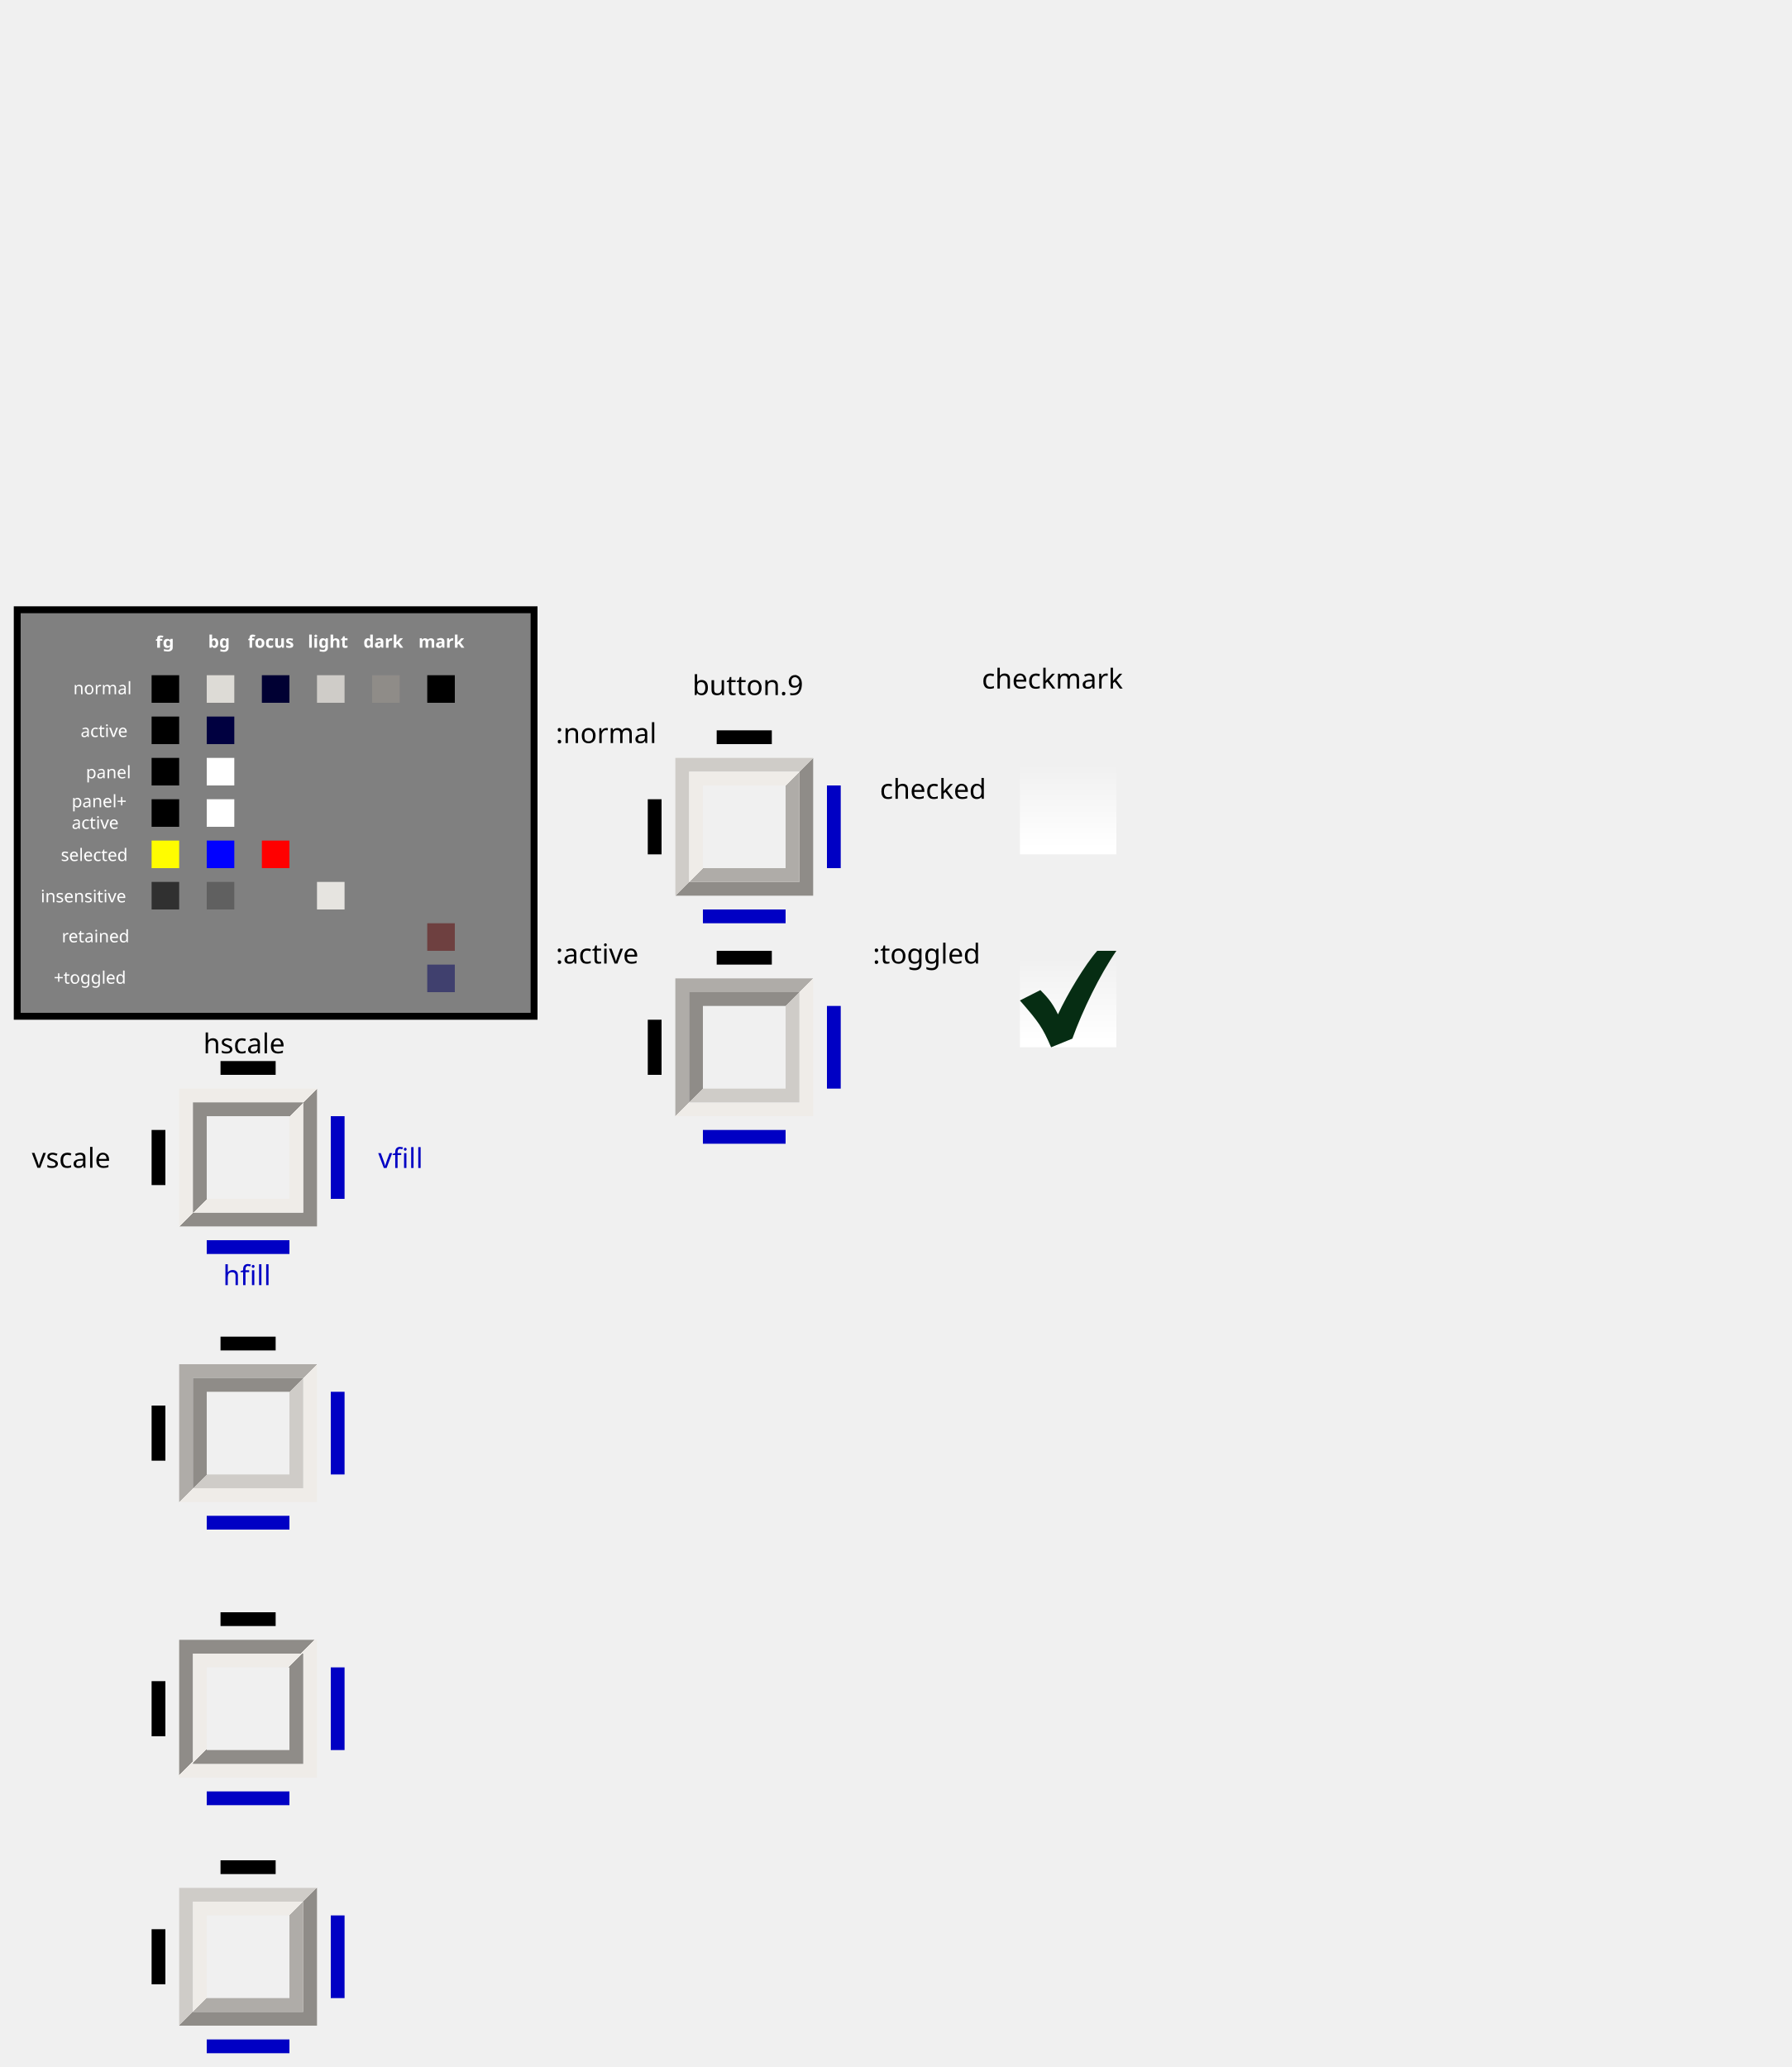
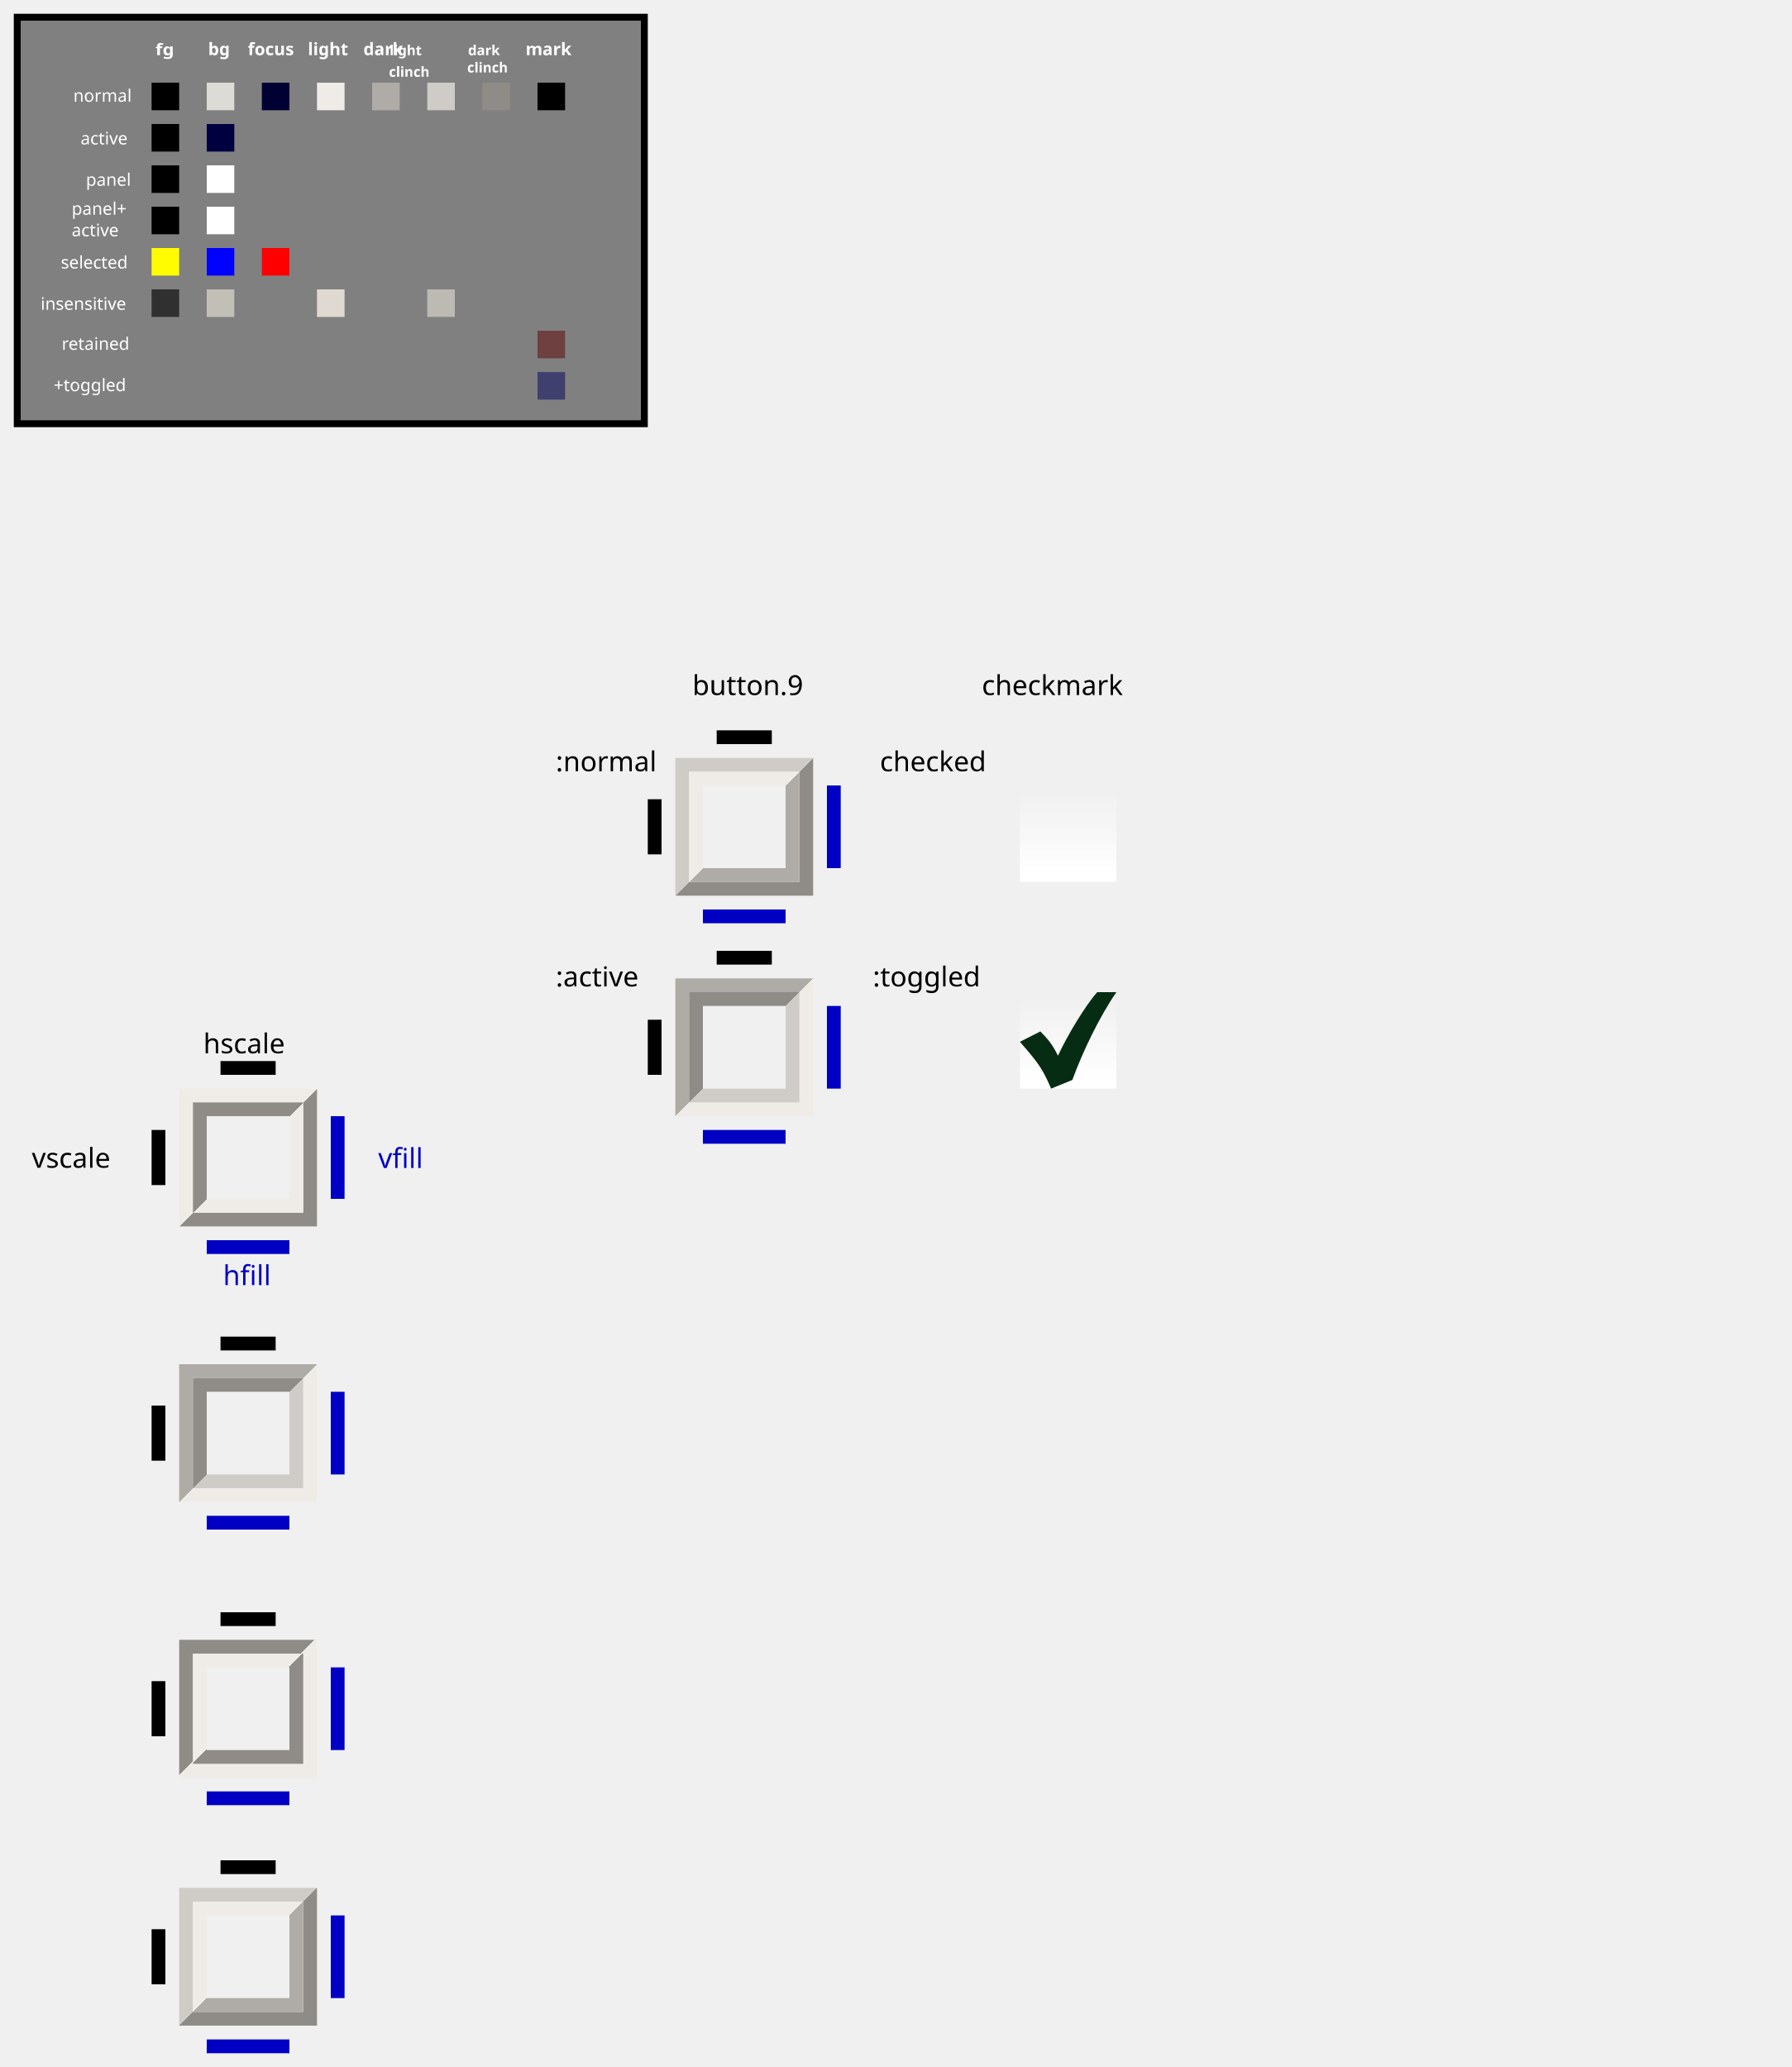
<svg xmlns="http://www.w3.org/2000/svg" xmlns:xlink="http://www.w3.org/1999/xlink" width="130" height="150" id="svg2" version="1.1" viewBox="0 0 100 150">
  <defs id="defs4">
    <linearGradient id="linearGradient4546">
      <stop id="stop4548" offset="0" style="stop-color:#ffffff;stop-opacity:1;" />
      <stop id="stop4550" offset="1" style="stop-color:#f0f0f0;stop-opacity:1;" />
    </linearGradient>
    <linearGradient id="linearGradient4534">
      <stop style="stop-color:#8f8c88;stop-opacity:1;" offset="0" id="stop4536" />
      <stop id="stop4544" offset="0.5" style="stop-color:#8f8c88;stop-opacity:1;" />
      <stop id="stop4542" offset="0.5" style="stop-color:#cfccc8;stop-opacity:1;" />
      <stop style="stop-color:#cfccc8;stop-opacity:1;" offset="1" id="stop4538" />
    </linearGradient>
    <linearGradient id="linearGradient4514">
      <stop style="stop-color:#afaca8;stop-opacity:1;" offset="0" id="stop4516" />
      <stop id="stop4524" offset="0.5" style="stop-color:#afaca8;stop-opacity:1;" />
      <stop id="stop4522" offset="0.5" style="stop-color:#efece8;stop-opacity:1;" />
      <stop style="stop-color:#efece8;stop-opacity:1;" offset="1" id="stop4518" />
    </linearGradient>
    <linearGradient id="linearGradient4195">
      <stop style="stop-color:#efece8;stop-opacity:1;" offset="0" id="stop4197" />
      <stop id="stop4206" offset="0.5" style="stop-color:#efece8;stop-opacity:1;" />
      <stop id="stop4203" offset="0.5" style="stop-color:#afaca8;stop-opacity:1;" />
      <stop style="stop-color:#afaca8;stop-opacity:1;" offset="1" id="stop4199" />
    </linearGradient>
    <linearGradient id="linearGradient4183">
      <stop style="stop-color:#cfccc8;stop-opacity:1;" offset="0" id="stop4185" />
      <stop id="stop4193" offset="0.5" style="stop-color:#cfccc8;stop-opacity:1;" />
      <stop id="stop4191" offset="0.5" style="stop-color:#8f8c88;stop-opacity:1;" />
      <stop style="stop-color:#8f8c88;stop-opacity:1;" offset="1" id="stop4187" />
    </linearGradient>
    <linearGradient xlink:href="#linearGradient4183" id="linearGradient4189" x1="20" y1="1022.362" x2="30" y2="1032.362" gradientUnits="userSpaceOnUse" gradientTransform="translate(2.1025641e-8,-1.2018603e-5)" />
    <linearGradient xlink:href="#linearGradient4195" id="linearGradient4201" x1="21" y1="1023.362" x2="29" y2="1031.362" gradientUnits="userSpaceOnUse" gradientTransform="translate(1.1896104e-7,5.130676e-6)" />
    <linearGradient xlink:href="#linearGradient4514" id="linearGradient4520" x1="30" y1="1037.362" x2="40" y2="1047.362" gradientUnits="userSpaceOnUse" gradientTransform="translate(-8.6102564e-7,1.0737048e-6)" />
    <linearGradient xlink:href="#linearGradient4534" id="linearGradient4540" x1="31" y1="1038.362" x2="39" y2="1046.362" gradientUnits="userSpaceOnUse" gradientTransform="translate(-5.2e-7,-1.2641293e-6)" />
    <linearGradient xlink:href="#linearGradient4514-6" id="linearGradient4520-3" x1="30" y1="1037.362" x2="40" y2="1047.362" gradientUnits="userSpaceOnUse" gradientTransform="translate(-8.6102564e-7,1.0737048e-6)" />
    <linearGradient id="linearGradient4514-6">
      <stop style="stop-color:#efece8;stop-opacity:1;" offset="0" id="stop4516-2" />
      <stop id="stop4524-5" offset="0.5" style="stop-color:#efece8;stop-opacity:1;" />
      <stop id="stop4522-8" offset="0.5" style="stop-color:#8f8c88;stop-opacity:1;" />
      <stop style="stop-color:#8f8c88;stop-opacity:1;" offset="1" id="stop4518-6" />
    </linearGradient>
    <linearGradient id="linearGradient4534-6">
      <stop style="stop-color:#8f8c88;stop-opacity:1;" offset="0" id="stop4536-7" />
      <stop id="stop4544-6" offset="0.5" style="stop-color:#8f8c88;stop-opacity:1;" />
      <stop id="stop4542-4" offset="0.5" style="stop-color:#efece8;stop-opacity:1;" />
      <stop style="stop-color:#efece8;stop-opacity:1;" offset="1" id="stop4538-4" />
    </linearGradient>
    <linearGradient y2="1046.362" x2="39" y1="1038.362" x1="31" gradientTransform="translate(-5.2e-7,-1.2641293e-6)" gradientUnits="userSpaceOnUse" id="linearGradient6476" xlink:href="#linearGradient4534-6" />
    <linearGradient xlink:href="#linearGradient4514-6-4" id="linearGradient4520-3-2" x1="30" y1="1037.362" x2="40" y2="1047.362" gradientUnits="userSpaceOnUse" gradientTransform="translate(-8.6102564e-7,1.0737048e-6)" />
    <linearGradient id="linearGradient4514-6-4">
      <stop style="stop-color:#8f8c88;stop-opacity:1;" offset="0" id="stop4516-2-1" />
      <stop id="stop4524-5-7" offset="0.49" style="stop-color:#8f8c88;stop-opacity:1;" />
      <stop id="stop4522-8-1" offset="0.49" style="stop-color:#efece8;stop-opacity:1;" />
      <stop style="stop-color:#efece8;stop-opacity:1;" offset="1" id="stop4518-6-1" />
    </linearGradient>
    <linearGradient id="linearGradient4534-6-0">
      <stop style="stop-color:#efece8;stop-opacity:1;" offset="0" id="stop4536-7-4" />
      <stop id="stop4544-6-8" offset="0.494" style="stop-color:#efece8;stop-opacity:1;" />
      <stop id="stop4542-4-2" offset="0.494" style="stop-color:#8f8c88;stop-opacity:1;" />
      <stop style="stop-color:#8f8c88;stop-opacity:1;" offset="1" id="stop4538-4-9" />
    </linearGradient>
    <linearGradient y2="1046.362" x2="39" y1="1038.362" x1="31" gradientTransform="translate(-5.2e-7,-1.2641293e-6)" gradientUnits="userSpaceOnUse" id="linearGradient6704" xlink:href="#linearGradient4534-6-0" />
    <linearGradient xlink:href="#linearGradient4514-8" id="linearGradient4520-8" x1="30" y1="1037.362" x2="40" y2="1047.362" gradientUnits="userSpaceOnUse" gradientTransform="translate(-8.6102564e-7,1.0737048e-6)" />
    <linearGradient id="linearGradient4514-8">
      <stop style="stop-color:#afaca8;stop-opacity:1;" offset="0" id="stop4516-8" />
      <stop id="stop4524-2" offset="0.5" style="stop-color:#afaca8;stop-opacity:1;" />
      <stop id="stop4522-5" offset="0.5" style="stop-color:#efece8;stop-opacity:1;" />
      <stop style="stop-color:#efece8;stop-opacity:1;" offset="1" id="stop4518-4" />
    </linearGradient>
    <linearGradient xlink:href="#linearGradient4534-4" id="linearGradient4540-4" x1="31" y1="1038.362" x2="39" y2="1046.362" gradientUnits="userSpaceOnUse" gradientTransform="translate(-5.2e-7,-1.2641293e-6)" />
    <linearGradient id="linearGradient4534-4">
      <stop style="stop-color:#8f8c88;stop-opacity:1;" offset="0" id="stop4536-3" />
      <stop id="stop4544-8" offset="0.5" style="stop-color:#8f8c88;stop-opacity:1;" />
      <stop id="stop4542-5" offset="0.5" style="stop-color:#cfccc8;stop-opacity:1;" />
      <stop style="stop-color:#cfccc8;stop-opacity:1;" offset="1" id="stop4538-2" />
    </linearGradient>
    <linearGradient xlink:href="#linearGradient4183-6" id="linearGradient4189-4" x1="20" y1="1022.362" x2="30" y2="1032.362" gradientUnits="userSpaceOnUse" gradientTransform="translate(2.1025641e-8,-1.2018603e-5)" />
    <linearGradient id="linearGradient4183-6">
      <stop style="stop-color:#cfccc8;stop-opacity:1;" offset="0" id="stop4185-5" />
      <stop id="stop4193-2" offset="0.5" style="stop-color:#cfccc8;stop-opacity:1;" />
      <stop id="stop4191-2" offset="0.5" style="stop-color:#8f8c88;stop-opacity:1;" />
      <stop style="stop-color:#8f8c88;stop-opacity:1;" offset="1" id="stop4187-7" />
    </linearGradient>
    <linearGradient xlink:href="#linearGradient4195-7" id="linearGradient4201-8" x1="21" y1="1023.362" x2="29" y2="1031.362" gradientUnits="userSpaceOnUse" gradientTransform="translate(1.1896104e-7,5.130676e-6)" />
    <linearGradient id="linearGradient4195-7">
      <stop style="stop-color:#efece8;stop-opacity:1;" offset="0" id="stop4197-4" />
      <stop id="stop4206-2" offset="0.5" style="stop-color:#efece8;stop-opacity:1;" />
      <stop id="stop4203-1" offset="0.5" style="stop-color:#afaca8;stop-opacity:1;" />
      <stop style="stop-color:#afaca8;stop-opacity:1;" offset="1" id="stop4199-5" />
    </linearGradient>
-     <linearGradient xlink:href="#linearGradient4546" id="linearGradient5335" gradientUnits="userSpaceOnUse" gradientTransform="translate(-2.500024,-70.49997)" x1="32" y1="1045.362" x2="32" y2="1039.362" />
+     <linearGradient xlink:href="#linearGradient4546" id="linearGradient5335" gradientUnits="userSpaceOnUse" gradientTransform="translate(-2.500024,-68.49995)" x1="32" y1="1045.362" x2="32" y2="1039.362" />
    <linearGradient xlink:href="#linearGradient4546" id="linearGradient5436" gradientUnits="userSpaceOnUse" gradientTransform="translate(-5.2e-7,-1.2641293e-6)" x1="32" y1="1045.362" x2="32" y2="1039.362" />
  </defs>
  <g id="layer2" transform="translate(30.00002,-913.3622)">
-     <rect style="fill:#808080;fill-opacity:1;stroke:#000000;stroke-width:0.5;stroke-miterlimit:4;stroke-dasharray:none;stroke-opacity:1" id="rect5558" width="37.5" height="29.5" x="-43.75" y="957.612" rx="0" ry="0" />
-     <rect style="fill:#00005c;fill-opacity:0.502;stroke:none" id="mark:retained:toggled" width="2" height="2" x="-14" y="983.362" rx="0" ry="0" />
-     <text xml:space="preserve" style="font-style:normal;font-weight:normal;font-size:1.25px;line-height:125%;font-family:Sans;letter-spacing:0px;word-spacing:0px;fill:#ffffff;fill-opacity:1;stroke:none" x="-41.103" y="984.745" id="text4423-9-6-8-4-9-4-8-4">
-       <tspan id="tspan4425-5-3-3-5-5-2-1-5" x="-41.103" y="984.745" style="font-size:1.25px;fill:#ffffff;fill-opacity:1">+toggled</tspan>
+     <rect style="fill:#808080;fill-opacity:1;stroke:#000000;stroke-width:0.5;stroke-miterlimit:4;stroke-dasharray:none;stroke-opacity:1" id="rect5558" width="45.5" height="29.5" x="-43.75" y="914.612" rx="0" ry="0" />
+     <rect style="fill:#00005c;fill-opacity:0.502;stroke:none" id="mark:retained:toggled" width="2" height="2" x="-6" y="940.362" rx="0" ry="0" />
+     <text xml:space="preserve" style="font-style:normal;font-weight:normal;font-size:1.25px;line-height:125%;font-family:Sans;letter-spacing:0px;word-spacing:0px;fill:#ffffff;fill-opacity:1;stroke:none" x="-41.103" y="941.745" id="text4423-9-6-8-4-9-4-8-4">
+       <tspan id="tspan4425-5-3-3-5-5-2-1-5" x="-41.103" y="941.745" style="font-size:1.25px;fill:#ffffff;fill-opacity:1">+toggled</tspan>
    </text>
  </g>
  <g id="layer1" transform="translate(30.00002,-913.3622)">
    <rect style="fill:#0000c4;fill-opacity:1;stroke:none" id="button.9.vfill" width="1" height="6" x="15" y="970.362" />
    <rect style="fill:#000000;fill-opacity:1;stroke:none" id="button.9.vscale" width="1" height="4" x="2" y="971.362" />
    <rect style="fill:#000000;fill-opacity:1;stroke:none" id="button.9.hscale" width="4" height="1" x="7" y="966.362" />
    <rect style="fill:#0000c4;fill-opacity:1;stroke:none" id="button.9.hfill" width="6" height="1" x="6" y="979.362" />
    <text xml:space="preserve" style="font-style:normal;font-weight:normal;font-size:2.665px;line-height:125%;font-family:Sans;letter-spacing:0px;word-spacing:0px;fill:#000000;fill-opacity:1;stroke:none" x="5.238" y="963.8" id="text4419">
      <tspan id="tspan4421" x="5.238" y="963.8" style="font-size:2px">button.9</tspan>
    </text>
    <text xml:space="preserve" style="font-style:normal;font-weight:normal;font-size:1.999px;line-height:125%;font-family:Sans;letter-spacing:0px;word-spacing:0px;fill:#000000;fill-opacity:1;stroke:none" x="-30.25" y="989.8" id="text4423">
      <tspan id="tspan4425" x="-30.25" y="989.8" style="font-size:2px">hscale</tspan>
    </text>
    <text xml:space="preserve" style="font-style:normal;font-weight:normal;font-size:1.999px;line-height:125%;font-family:Sans;letter-spacing:0px;word-spacing:0px;fill:#0000c4;fill-opacity:1;stroke:none" x="-28.818" y="1006.624" id="text4423-0">
      <tspan id="tspan4425-0" x="-28.818" y="1006.624" style="font-size:2px;fill:#0000c4;fill-opacity:1">hfill</tspan>
    </text>
    <text xml:space="preserve" style="font-style:normal;font-weight:normal;font-size:0.518px;line-height:125%;font-family:Sans;letter-spacing:0px;word-spacing:0px;fill:#000000;fill-opacity:1;stroke:none" x="-42.686" y="998.146" id="text4423-9" transform="scale(1.000039,0.9999611)">
      <tspan id="tspan4425-5" x="-42.686" y="998.146" style="font-size:2px">vscale</tspan>
    </text>
    <text xml:space="preserve" style="font-style:normal;font-weight:normal;font-size:1.999px;line-height:125%;font-family:Sans;letter-spacing:0px;word-spacing:0px;fill:#0000c4;fill-opacity:1;stroke:none" x="-17.56" y="998.122" id="text4423-9-1">
      <tspan id="tspan4425-5-2" x="-17.56" y="998.122" style="font-size:2px;fill:#0000c4;fill-opacity:1">vfill</tspan>
    </text>
    <rect style="fill:#0000c4;fill-opacity:1;stroke:none" id="button.9.vfill:active" width="1" height="6" x="15" y="986.362" />
    <rect style="fill:#000000;fill-opacity:1;stroke:none" id="button.9.vscale:active" width="1" height="4" x="2" y="987.362" />
    <rect style="fill:#000000;fill-opacity:1;stroke:none" id="button.9.hscale:active" width="4" height="1" x="7" y="982.362" />
    <rect style="fill:#0000c4;fill-opacity:1;stroke:none" id="button.9.hfill:active" width="6" height="1" x="6" y="995.362" />
-     <text xml:space="preserve" style="font-style:normal;font-weight:normal;font-size:1.769px;line-height:125%;font-family:Sans;letter-spacing:0px;word-spacing:0px;fill:#000000;fill-opacity:1;stroke:none" x="-4.672" y="983.285" id="text4419-7">
-       <tspan id="tspan4421-6" x="-4.672" y="983.285" style="font-size:2px">:active</tspan>
+     <text xml:space="preserve" style="font-style:normal;font-weight:normal;font-size:1.769px;line-height:125%;font-family:Sans;letter-spacing:0px;word-spacing:0px;fill:#000000;fill-opacity:1;stroke:none" x="-4.672" y="984.946" id="text4419-7">
+       <tspan id="tspan4421-6" x="-4.672" y="984.946" style="font-size:2px">:active</tspan>
    </text>
    <flowRoot xml:space="preserve" id="flowRoot4641" style="font-style:normal;font-weight:normal;font-size:12px;line-height:125%;font-family:Sans;letter-spacing:0px;word-spacing:0px;fill:#000000;fill-opacity:1;stroke:none" transform="translate(0,-50.99998)">
      <flowRegion id="flowRegion4643">
        <rect id="rect4645" width="74.6" height="101.47" x="90.863" y="0.935" />
      </flowRegion>
      <flowPara id="flowPara4647" />
    </flowRoot>
    <g id="button.9" transform="translate(-16,-54.00007)">
      <rect rx="0" y="1022.862" x="20.5" height="9" width="9" id="rect4146" style="fill:none;stroke:url(#linearGradient4189);stroke-width:1;stroke-miterlimit:4;stroke-dasharray:none;stroke-opacity:1" />
      <rect rx="0" y="1023.862" x="21.5" height="7" width="7" id="rect4111" style="fill:none;fill-opacity:1;stroke:url(#linearGradient4201);stroke-width:1;stroke-miterlimit:4;stroke-dasharray:none;stroke-opacity:1" />
    </g>
    <g id="button.9:active" transform="translate(-26,-52.99998)">
      <rect rx="0" y="1037.862" x="30.5" height="9" width="9" id="rect4496" style="fill:none;stroke:url(#linearGradient4520);stroke-width:1;stroke-miterlimit:4;stroke-dasharray:none;stroke-opacity:1" />
      <rect rx="0" y="1038.862" x="31.5" height="7" width="7" id="rect4490" style="fill:none;fill-opacity:1;stroke:url(#linearGradient4540);stroke-width:1;stroke-miterlimit:4;stroke-dasharray:none;stroke-opacity:1" />
    </g>
    <g transform="translate(-62,-44.99997)" id="etched-out.9">
      <rect rx="0" y="1037.862" x="30.5" height="9" width="9" id="rect4496-9" style="fill:none;stroke:url(#linearGradient4520-3);stroke-width:1;stroke-miterlimit:4;stroke-dasharray:none;stroke-opacity:1" />
      <rect rx="0" y="1038.862" x="31.5" height="7" width="7" id="rect4490-7" style="fill:none;stroke:url(#linearGradient6476);stroke-width:1;stroke-miterlimit:4;stroke-dasharray:none;stroke-opacity:1" />
    </g>
    <rect style="fill:#0000c4;fill-opacity:1;stroke:none" id="etched-out.9.vfill" width="1" height="6" x="-21" y="994.362" />
    <rect style="fill:#000000;fill-opacity:1;stroke:none" id="etched-out.9.vscale" width="1" height="4" x="-34" y="995.362" />
    <rect style="fill:#000000;fill-opacity:1;stroke:none" id="etched-out.9.hscale" width="4" height="1" x="-29" y="990.362" />
    <rect style="fill:#0000c4;fill-opacity:1;stroke:none" id="etched-out.9.hfill" width="6" height="1" x="-30" y="1003.362" />
    <g transform="translate(-62,-4.999983)" id="etched-in.9">
      <rect rx="0" y="1037.862" x="30.5" height="9" width="9" id="rect4496-9-9" style="fill:none;stroke:url(#linearGradient4520-3-2);stroke-width:1;stroke-miterlimit:4;stroke-dasharray:none;stroke-opacity:1" />
      <rect rx="0" y="1038.862" x="31.5" height="7" width="7" id="rect4490-7-6" style="fill:none;stroke:url(#linearGradient6704);stroke-width:1;stroke-miterlimit:4;stroke-dasharray:none;stroke-opacity:1" />
    </g>
    <rect style="fill:#0000c4;fill-opacity:1;stroke:none" id="etched-in.9.vfill" width="1" height="6" x="-21" y="1034.362" />
    <rect style="fill:#000000;fill-opacity:1;stroke:none" id="etched-in.9.vscale" width="1" height="4" x="-34" y="1035.362" />
    <rect style="fill:#000000;fill-opacity:1;stroke:none" id="etched-in.9.hscale" width="4" height="1" x="-29" y="1030.362" />
    <rect style="fill:#0000c4;fill-opacity:1;stroke:none" id="etched-in.9.hfill" width="6" height="1" x="-30" y="1043.362" />
    <rect style="fill:#0000c4;fill-opacity:1;stroke:none" id="shadow-in.9.vfill" width="1" height="6" x="-21" y="1014.362" />
    <rect style="fill:#000000;fill-opacity:1;stroke:none" id="shadow-in.9.vscale" width="1" height="4" x="-34" y="1015.362" />
    <rect style="fill:#000000;fill-opacity:1;stroke:none" id="shadow-in.9.hscale" width="4" height="1" x="-29" y="1010.362" />
    <rect style="fill:#0000c4;fill-opacity:1;stroke:none" id="shadow-in.9.hfill" width="6" height="1" x="-30" y="1023.362" />
    <g transform="translate(-62,-24.99998)" id="shadow-in.9">
      <rect rx="0" y="1037.862" x="30.5" height="9" width="9" id="rect4496-0" style="fill:none;stroke:url(#linearGradient4520-8);stroke-width:1;stroke-miterlimit:4;stroke-dasharray:none;stroke-opacity:1" />
      <rect rx="0" y="1038.862" x="31.5" height="7" width="7" id="rect4490-4" style="fill:none;stroke:url(#linearGradient4540-4);stroke-width:1;stroke-miterlimit:4;stroke-dasharray:none;stroke-opacity:1" />
    </g>
    <rect style="fill:#0000c4;fill-opacity:1;stroke:none" id="shadow-out.9.vfill" width="1" height="6" x="-21" y="1052.362" />
    <rect style="fill:#000000;fill-opacity:1;stroke:none" id="shadow-out.9.vscale" width="1" height="4" x="-34" y="1053.362" />
    <rect style="fill:#000000;fill-opacity:1;stroke:none" id="shadow-out.9.hscale" width="4" height="1" x="-29" y="1048.362" />
    <rect style="fill:#0000c4;fill-opacity:1;stroke:none" id="shadow-out.9.hfill" width="6" height="1" x="-30" y="1061.362" />
    <g id="shadow-out.9" transform="translate(-52,27.99992)">
      <rect rx="0" y="1022.862" x="20.5" height="9" width="9" id="rect4146-6" style="fill:none;stroke:url(#linearGradient4189-4);stroke-width:1;stroke-miterlimit:4;stroke-dasharray:none;stroke-opacity:1" />
      <rect rx="0" y="1023.862" x="21.5" height="7" width="7" id="rect4111-9" style="fill:none;fill-opacity:1;stroke:url(#linearGradient4201-8);stroke-width:1;stroke-miterlimit:4;stroke-dasharray:none;stroke-opacity:1" />
    </g>
-     <path style="fill:#000000;fill-opacity:1;stroke:none" d="m -34,962.362 2,0 0,2 -2,0 z" id="fg:normal" />
-     <text xml:space="preserve" style="font-style:normal;font-variant:normal;font-weight:bold;font-stretch:normal;font-size:1.25px;line-height:125%;font-family:Sans;-inkscape-font-specification:'Sans Bold';letter-spacing:0px;word-spacing:0px;fill:#ffffff;fill-opacity:1;stroke:none" x="-31.365" y="1032.802" id="text4423-9-6" transform="scale(1.075425,0.9298647)">
-       <tspan id="tspan4425-5-3" x="-31.365" y="1032.802" style="font-style:normal;font-variant:normal;font-weight:bold;font-stretch:normal;font-size:1.25px;font-family:Sans;-inkscape-font-specification:'Sans Bold';fill:#ffffff;fill-opacity:1">fg</tspan>
-     </text>
-     <text xml:space="preserve" style="font-style:normal;font-variant:normal;font-weight:bold;font-stretch:normal;font-size:1.25px;line-height:125%;font-family:Sans;-inkscape-font-specification:'Sans Bold';letter-spacing:0px;word-spacing:0px;fill:#ffffff;fill-opacity:1;stroke:none" x="-29.894" y="960.413" id="text4423-9-6-0" transform="scale(1.000049,0.999951)">
-       <tspan id="tspan4425-5-3-7" x="-29.894" y="960.413" style="font-style:normal;font-variant:normal;font-weight:bold;font-stretch:normal;font-size:1.25px;font-family:Sans;-inkscape-font-specification:'Sans Bold';fill:#ffffff;fill-opacity:1">bg</tspan>
-     </text>
-     <text xml:space="preserve" style="font-style:normal;font-weight:normal;font-size:1.25px;line-height:125%;font-family:Sans;letter-spacing:0px;word-spacing:0px;fill:#ffffff;fill-opacity:1;stroke:none" x="-39.684" y="963.742" id="text4423-9-6-8">
-       <tspan id="tspan4425-5-3-3" x="-39.684" y="963.742" style="font-size:1.25px;fill:#ffffff;fill-opacity:1">normal</tspan>
-     </text>
-     <text xml:space="preserve" style="font-style:normal;font-weight:normal;font-size:1.25px;line-height:125%;font-family:Sans;letter-spacing:0px;word-spacing:0px;fill:#ffffff;fill-opacity:1;stroke:none" x="-39.153" y="966.842" id="text4423-9-6-8-4">
-       <tspan id="tspan4425-5-3-3-5" x="-39.153" y="966.842" style="font-size:1.25px;fill:#ffffff;fill-opacity:1">active</tspan>
-     </text>
-     <text xml:space="preserve" style="font-style:normal;font-weight:normal;font-size:1.25px;line-height:125%;font-family:Sans;letter-spacing:0px;word-spacing:0px;fill:#ffffff;fill-opacity:1;stroke:none" x="-40.583" y="975.844" id="text4423-9-6-8-4-6">
-       <tspan id="tspan4425-5-3-3-5-9" x="-40.583" y="975.844" style="font-size:1.25px;fill:#ffffff;fill-opacity:1">selected</tspan>
-     </text>
-     <rect style="fill:#dddbd6;fill-opacity:1;stroke:none" id="bg:normal" width="2" height="2" x="-30" y="962.362" rx="0" ry="0" />
-     <rect style="fill:#000000;fill-opacity:1;stroke:none" id="fg:active" width="2" height="2" x="-34" y="965.362" rx="0" ry="0" />
-     <rect style="fill:#fffc00;fill-opacity:1;stroke:none" id="fg:selected" width="2" height="2" x="-34" y="974.362" rx="0" ry="0" />
-     <rect style="fill:#000040;fill-opacity:1;stroke:none" id="bg:active" width="2" height="2" x="-30" y="965.362" rx="0" ry="0" />
-     <rect style="fill:#0101ff;fill-opacity:1;stroke:none" id="bg:selected" width="2" height="2" x="-30" y="974.362" rx="0" ry="0" />
-     <rect style="fill:#000033;fill-opacity:1;stroke:none" id="fc" width="2" height="2" x="-26" y="962.362" rx="0" ry="0" />
-     <text xml:space="preserve" style="font-style:normal;font-variant:normal;font-weight:bold;font-stretch:normal;font-size:1.25px;line-height:125%;font-family:Sans;-inkscape-font-specification:'Sans Bold';letter-spacing:0px;word-spacing:0px;fill:#ffffff;fill-opacity:1;stroke:none" x="-27.02" y="960.366" id="text4423-9-6-8-4-6-1">
-       <tspan id="tspan4425-5-3-3-5-9-3" x="-27.02" y="960.366" style="font-style:normal;font-variant:normal;font-weight:bold;font-stretch:normal;font-size:1.25px;font-family:Sans;-inkscape-font-specification:'Sans Bold';fill:#ffffff;fill-opacity:1">focus</tspan>
-       <tspan x="-27.02" y="961.929" style="font-style:normal;font-variant:normal;font-weight:bold;font-stretch:normal;font-size:1.25px;font-family:Sans;-inkscape-font-specification:'Sans Bold';fill:#ffffff;fill-opacity:1" id="tspan5291" />
-     </text>
-     <rect style="fill:#000000;fill-opacity:1;stroke:none" id="fg:panel" width="2" height="2" x="-34" y="968.362" rx="0" ry="0" />
-     <text xml:space="preserve" style="font-style:normal;font-weight:normal;font-size:1.25px;line-height:125%;font-family:Sans;letter-spacing:0px;word-spacing:0px;fill:#ffffff;fill-opacity:1;stroke:none" x="-38.771" y="969.844" id="text4423-9-6-8-2">
-       <tspan id="tspan4425-5-3-3-9" x="-38.771" y="969.844" style="font-size:1.25px;fill:#ffffff;fill-opacity:1">panel</tspan>
-     </text>
-     <rect style="fill:#ffffff;fill-opacity:1;stroke:none" id="bg:panel" width="2" height="2" x="-30" y="968.362" rx="0" ry="0" />
-     <rect style="fill:#000000;fill-opacity:1;stroke:none" id="fg:active+panel" width="2" height="2" x="-34" y="971.362" rx="0" ry="0" />
-     <rect style="fill:#ffffff;fill-opacity:1;stroke:none" id="bg:active+panel" width="2" height="2" x="-30" y="971.362" rx="0" ry="0" />
-     <text xml:space="preserve" style="font-style:normal;font-weight:normal;font-size:1.25px;line-height:125%;font-family:Sans;letter-spacing:0px;word-spacing:0px;fill:#ffffff;fill-opacity:1;stroke:none" x="-42.051" y="978.844" id="text4423-9-6-8-4-9-4">
-       <tspan id="tspan4425-5-3-3-5-5-2" x="-42.051" y="978.844" style="font-size:1.25px;fill:#ffffff;fill-opacity:1">insensitive</tspan>
-     </text>
-     <rect style="fill:#303030;fill-opacity:1;stroke:none" id="fg:insensitive" width="2" height="2" x="-34" y="977.362" rx="0" ry="0" />
-     <rect style="fill:#606060;fill-opacity:1;stroke:none" id="bg:insensitive" width="2" height="2" x="-30" y="977.362" rx="0" ry="0" />
-     <rect style="fill:#cfccc8;fill-opacity:1;stroke:none" id="light" width="2" height="2" x="-22" y="962.362" rx="0" ry="0" />
-     <rect style="fill:#8f8c88;fill-opacity:1;stroke:none" id="dark" width="2" height="2" x="-18" y="962.362" rx="0" ry="0" />
-     <text xml:space="preserve" style="font-style:normal;font-variant:normal;font-weight:bold;font-stretch:normal;font-size:1.25px;line-height:125%;font-family:Sans;-inkscape-font-specification:'Sans Bold';letter-spacing:0px;word-spacing:0px;fill:#ffffff;fill-opacity:1;stroke:none" x="-22.66" y="960.366" id="text4423-9-6-8-4-6-8">
-       <tspan id="tspan4425-5-3-3-5-9-2" x="-22.66" y="960.366" style="font-style:normal;font-variant:normal;font-weight:bold;font-stretch:normal;font-size:1.25px;font-family:Sans;-inkscape-font-specification:'Sans Bold';fill:#ffffff;fill-opacity:1">light</tspan>
-     </text>
-     <text xml:space="preserve" style="font-style:normal;font-variant:normal;font-weight:bold;font-stretch:normal;font-size:1.25px;line-height:125%;font-family:Sans;-inkscape-font-specification:'Sans Bold';letter-spacing:0px;word-spacing:0px;fill:#ffffff;fill-opacity:1;stroke:none" x="-18.635" y="960.366" id="text4423-9-6-8-4-6-0">
-       <tspan id="tspan4425-5-3-3-5-9-5" x="-18.635" y="960.366" style="font-style:normal;font-variant:normal;font-weight:bold;font-stretch:normal;font-size:1.25px;font-family:Sans;-inkscape-font-specification:'Sans Bold';fill:#ffffff;fill-opacity:1">dark</tspan>
-     </text>
-     <text xml:space="preserve" style="font-style:normal;font-weight:normal;font-size:1.25px;line-height:125%;font-family:Sans;letter-spacing:0px;word-spacing:0px;fill:#ffffff;fill-opacity:1;stroke:none" x="-39.802" y="971.944" id="text4423-9-6-8-4-9">
-       <tspan id="tspan4425-5-3-3-5-5" x="-39.802" y="971.944" style="font-size:1.25px;fill:#ffffff;fill-opacity:1">panel+</tspan>
-       <tspan x="-39.802" y="973.507" style="font-size:1.25px;fill:#ffffff;fill-opacity:1" id="tspan5293">active</tspan>
-     </text>
-     <rect style="fill:#ff0000;fill-opacity:1;stroke:none" id="fc:selected" width="2" height="2" x="-26" y="974.362" rx="0" ry="0" />
-     <rect style="fill:#e6e4e0;fill-opacity:1;stroke:none" id="light:insensitive" width="2" height="2" x="-22" y="977.362" rx="0" ry="0" />
-     <text xml:space="preserve" style="font-style:normal;font-weight:normal;font-size:1.769px;line-height:125%;font-family:Sans;letter-spacing:0px;word-spacing:0px;fill:#000000;fill-opacity:1;stroke:none" x="18.328" y="983.285" id="text4419-7-9">
-       <tspan id="tspan4421-6-2" x="18.328" y="983.285" style="font-size:2px">:toggled</tspan>
-     </text>
-     <rect style="fill:url(#linearGradient5335);fill-opacity:1;stroke:none;stroke-width:1;stroke-miterlimit:4;stroke-dasharray:none;stroke-opacity:1" id="checkmark:normal" width="7" height="7" x="29" y="968.362" rx="0" />
-     <text xml:space="preserve" style="font-style:normal;font-weight:normal;font-size:2.665px;line-height:125%;font-family:Sans;letter-spacing:0px;word-spacing:0px;fill:#000000;fill-opacity:1;stroke:none" x="18.839" y="971.334" id="text4419-5">
-       <tspan id="tspan4421-5" x="18.839" y="971.334" style="font-size:2px">checked</tspan>
-     </text>
-     <text xml:space="preserve" style="font-style:normal;font-weight:normal;font-size:2.665px;line-height:125%;font-family:Sans;letter-spacing:0px;word-spacing:0px;fill:#000000;fill-opacity:1;stroke:none" x="26.238" y="963.334" id="text4419-5-2">
-       <tspan id="tspan4421-5-2" x="26.238" y="963.334" style="font-size:2px">checkmark</tspan>
-     </text>
-     <g id="checkmark:toggled" transform="translate(-12.50002,-1.5)">
+     <path style="fill:#000000;fill-opacity:1;stroke:none" d="m -34,919.362 2,0 0,2 -2,0 z" id="fg:normal" />
+     <text xml:space="preserve" style="font-style:normal;font-variant:normal;font-weight:bold;font-stretch:normal;font-size:1.25px;line-height:125%;font-family:Sans;-inkscape-font-specification:'Sans Bold';letter-spacing:0px;word-spacing:0px;fill:#ffffff;fill-opacity:1;stroke:none;" x="-31.365" y="986.558" id="text4423-9-6" transform="scale(1.075425,0.9298647)">
+       <tspan id="tspan4425-5-3" x="-31.365" y="986.558" style="font-style:normal;font-variant:normal;font-weight:bold;font-stretch:normal;font-size:1.25px;font-family:Sans;-inkscape-font-specification:'Sans Bold';fill:#ffffff;fill-opacity:1;">fg</tspan>
+     </text>
+     <text xml:space="preserve" style="font-style:normal;font-variant:normal;font-weight:bold;font-stretch:normal;font-size:1.25px;line-height:125%;font-family:Sans;-inkscape-font-specification:'Sans Bold';letter-spacing:0px;word-spacing:0px;fill:#ffffff;fill-opacity:1;stroke:none;" x="-29.894" y="917.41" id="text4423-9-6-0" transform="scale(1.000049,0.999951)">
+       <tspan id="tspan4425-5-3-7" x="-29.894" y="917.41" style="font-style:normal;font-variant:normal;font-weight:bold;font-stretch:normal;font-size:1.25px;font-family:Sans;-inkscape-font-specification:'Sans Bold';fill:#ffffff;fill-opacity:1;">bg</tspan>
+     </text>
+     <text xml:space="preserve" style="font-style:normal;font-weight:normal;font-size:1.25px;line-height:125%;font-family:Sans;letter-spacing:0px;word-spacing:0px;fill:#ffffff;fill-opacity:1;stroke:none" x="-39.684" y="920.742" id="text4423-9-6-8">
+       <tspan id="tspan4425-5-3-3" x="-39.684" y="920.742" style="font-size:1.25px;fill:#ffffff;fill-opacity:1">normal</tspan>
+     </text>
+     <text xml:space="preserve" style="font-style:normal;font-weight:normal;font-size:1.25px;line-height:125%;font-family:Sans;letter-spacing:0px;word-spacing:0px;fill:#ffffff;fill-opacity:1;stroke:none" x="-39.153" y="923.842" id="text4423-9-6-8-4">
+       <tspan id="tspan4425-5-3-3-5" x="-39.153" y="923.842" style="font-size:1.25px;fill:#ffffff;fill-opacity:1">active</tspan>
+     </text>
+     <text xml:space="preserve" style="font-style:normal;font-weight:normal;font-size:1.25px;line-height:125%;font-family:Sans;letter-spacing:0px;word-spacing:0px;fill:#ffffff;fill-opacity:1;stroke:none" x="-40.583" y="932.844" id="text4423-9-6-8-4-6">
+       <tspan id="tspan4425-5-3-3-5-9" x="-40.583" y="932.844" style="font-size:1.25px;fill:#ffffff;fill-opacity:1">selected</tspan>
+     </text>
+     <rect style="fill:#dddbd6;fill-opacity:1;stroke:none" id="bg:normal" width="2" height="2" x="-30" y="919.362" rx="0" ry="0" />
+     <rect style="fill:#000000;fill-opacity:1;stroke:none" id="fg:active" width="2" height="2" x="-34" y="922.362" rx="0" ry="0" />
+     <rect style="fill:#fffc00;fill-opacity:1;stroke:none" id="fg:selected" width="2" height="2" x="-34" y="931.362" rx="0" ry="0" />
+     <rect style="fill:#000040;fill-opacity:1;stroke:none" id="bg:active" width="2" height="2" x="-30" y="922.362" rx="0" ry="0" />
+     <rect style="fill:#0101ff;fill-opacity:1;stroke:none" id="bg:selected" width="2" height="2" x="-30" y="931.362" rx="0" ry="0" />
+     <rect style="fill:#000033;fill-opacity:1;stroke:none" id="fc" width="2" height="2" x="-26" y="919.362" rx="0" ry="0" />
+     <text xml:space="preserve" style="font-style:normal;font-variant:normal;font-weight:bold;font-stretch:normal;font-size:1.25px;line-height:125%;font-family:Sans;-inkscape-font-specification:'Sans Bold';letter-spacing:0px;word-spacing:0px;fill:#ffffff;fill-opacity:1;stroke:none;" x="-27.02" y="917.366" id="text4423-9-6-8-4-6-1">
+       <tspan id="tspan4425-5-3-3-5-9-3" x="-27.02" y="917.366" style="font-style:normal;font-variant:normal;font-weight:bold;font-stretch:normal;font-size:1.25px;font-family:Sans;-inkscape-font-specification:'Sans Bold';fill:#ffffff;fill-opacity:1;">focus</tspan>
+       <tspan x="-27.02" y="918.929" style="font-style:normal;font-variant:normal;font-weight:bold;font-stretch:normal;font-size:1.25px;font-family:Sans;-inkscape-font-specification:'Sans Bold';fill:#ffffff;fill-opacity:1;" id="tspan5291" />
+     </text>
+     <rect style="fill:#000000;fill-opacity:1;stroke:none" id="fg:panel" width="2" height="2" x="-34" y="925.362" rx="0" ry="0" />
+     <text xml:space="preserve" style="font-style:normal;font-weight:normal;font-size:1.25px;line-height:125%;font-family:Sans;letter-spacing:0px;word-spacing:0px;fill:#ffffff;fill-opacity:1;stroke:none" x="-38.771" y="926.844" id="text4423-9-6-8-2">
+       <tspan id="tspan4425-5-3-3-9" x="-38.771" y="926.844" style="font-size:1.25px;fill:#ffffff;fill-opacity:1">panel</tspan>
+     </text>
+     <rect style="fill:#ffffff;fill-opacity:1;stroke:none" id="bg:panel" width="2" height="2" x="-30" y="925.362" rx="0" ry="0" />
+     <rect style="fill:#000000;fill-opacity:1;stroke:none" id="fg:active+panel" width="2" height="2" x="-34" y="928.362" rx="0" ry="0" />
+     <rect style="fill:#ffffff;fill-opacity:1;stroke:none" id="bg:active+panel" width="2" height="2" x="-30" y="928.362" rx="0" ry="0" />
+     <text xml:space="preserve" style="font-style:normal;font-weight:normal;font-size:1.25px;line-height:125%;font-family:Sans;letter-spacing:0px;word-spacing:0px;fill:#ffffff;fill-opacity:1;stroke:none" x="-42.051" y="935.844" id="text4423-9-6-8-4-9-4">
+       <tspan id="tspan4425-5-3-3-5-5-2" x="-42.051" y="935.844" style="font-size:1.25px;fill:#ffffff;fill-opacity:1">insensitive</tspan>
+     </text>
+     <rect style="fill:#303030;fill-opacity:1;stroke:none" id="fg:insensitive" width="2" height="2" x="-34" y="934.362" rx="0" ry="0" />
+     <rect style="fill:#c2bfb6;fill-opacity:1;stroke:none" id="bg:insensitive" width="2" height="2" x="-30" y="934.362" rx="0" ry="0" />
+     <rect style="fill:#efece8;fill-opacity:1;stroke:none" id="light" width="2" height="2" x="-22" y="919.362" rx="0" ry="0" />
+     <rect style="fill:#afaca8;fill-opacity:1;stroke:none" id="dark" width="2" height="2" x="-18" y="919.362" rx="0" ry="0" />
+     <text xml:space="preserve" style="font-style:normal;font-variant:normal;font-weight:bold;font-stretch:normal;font-size:1.25px;line-height:125%;font-family:Sans;-inkscape-font-specification:'Sans Bold';letter-spacing:0px;word-spacing:0px;fill:#ffffff;fill-opacity:1;stroke:none;" x="-22.66" y="917.366" id="text4423-9-6-8-4-6-8">
+       <tspan id="tspan4425-5-3-3-5-9-2" x="-22.66" y="917.366" style="font-style:normal;font-variant:normal;font-weight:bold;font-stretch:normal;font-size:1.25px;font-family:Sans;-inkscape-font-specification:'Sans Bold';fill:#ffffff;fill-opacity:1;">light</tspan>
+     </text>
+     <text xml:space="preserve" style="font-style:normal;font-variant:normal;font-weight:bold;font-stretch:normal;font-size:1.25px;line-height:125%;font-family:Sans;-inkscape-font-specification:'Sans Bold';letter-spacing:0px;word-spacing:0px;fill:#ffffff;fill-opacity:1;stroke:none;" x="-18.635" y="917.366" id="text4423-9-6-8-4-6-0">
+       <tspan id="tspan4425-5-3-3-5-9-5" x="-18.635" y="917.366" style="font-style:normal;font-variant:normal;font-weight:bold;font-stretch:normal;font-size:1.25px;font-family:Sans;-inkscape-font-specification:'Sans Bold';fill:#ffffff;fill-opacity:1;">dark</tspan>
+     </text>
+     <text xml:space="preserve" style="font-style:normal;font-weight:normal;font-size:1.25px;line-height:125%;font-family:Sans;letter-spacing:0px;word-spacing:0px;fill:#ffffff;fill-opacity:1;stroke:none" x="-39.802" y="928.944" id="text4423-9-6-8-4-9">
+       <tspan id="tspan4425-5-3-3-5-5" x="-39.802" y="928.944" style="font-size:1.25px;fill:#ffffff;fill-opacity:1">panel+</tspan>
+       <tspan x="-39.802" y="930.507" style="font-size:1.25px;fill:#ffffff;fill-opacity:1" id="tspan5293">active</tspan>
+     </text>
+     <rect style="fill:#ff0000;fill-opacity:1;stroke:none" id="fc:selected" width="2" height="2" x="-26" y="931.362" rx="0" ry="0" />
+     <rect style="fill:#dfd9d1;fill-opacity:1;stroke:none" id="light:insensitive" width="2" height="2" x="-22" y="934.362" rx="0" ry="0" />
+     <text xml:space="preserve" style="font-style:normal;font-weight:normal;font-size:1.769px;line-height:125%;font-family:Sans;letter-spacing:0px;word-spacing:0px;fill:#000000;fill-opacity:1;stroke:none" x="18.328" y="984.946" id="text4419-7-9">
+       <tspan id="tspan4421-6-2" x="18.328" y="984.946" style="font-size:2px">:toggled</tspan>
+     </text>
+     <rect style="fill:url(#linearGradient5335);fill-opacity:1;stroke:none;stroke-width:1;stroke-miterlimit:4;stroke-dasharray:none;stroke-opacity:1" id="checkmark:normal" width="7" height="7" x="29" y="970.362" rx="0" />
+     <text xml:space="preserve" style="font-style:normal;font-weight:normal;font-size:2.665px;line-height:125%;font-family:Sans;letter-spacing:0px;word-spacing:0px;fill:#000000;fill-opacity:1;stroke:none" x="18.839" y="969.334" id="text4419-5">
+       <tspan id="tspan4421-5" x="18.839" y="969.334" style="font-size:2px">checked</tspan>
+     </text>
+     <text xml:space="preserve" style="font-style:normal;font-weight:normal;font-size:2.665px;line-height:125%;font-family:Sans;letter-spacing:0px;word-spacing:0px;fill:#000000;fill-opacity:1;stroke:none" x="26.238" y="963.8" id="text4419-5-2">
+       <tspan id="tspan4421-5-2" x="26.238" y="963.8" style="font-size:2px">checkmark</tspan>
+     </text>
+     <g id="checkmark:toggled" transform="translate(-12.50002,1.5)">
      <g transform="translate(10,-54.99998)" id="button.9:active-0-8">
        <rect style="fill:url(#linearGradient5436);fill-opacity:1;stroke:none;stroke-width:1;stroke-miterlimit:4;stroke-dasharray:none;stroke-opacity:1" id="rect4490-6-8" width="7" height="7" x="31.5" y="1038.862" rx="0" />
      </g>
      <path id="rect5440" d="m 41.5,987.465 1.484,-0.753 c 0.395,0.411 0.801,0.781 1.279,1.762 0.673,-1.469 1.982,-3.634 2.847,-4.611 L 48.5,983.862 c -1.205,1.751 -2.434,4.281 -3.195,6.373 L 43.764,990.862 C 43.14,989.425 42.894,989.062 41.5,987.466 Z" style="opacity:1;fill:#062d13;fill-opacity:1;stroke:none;stroke-width:1;stroke-miterlimit:4;stroke-dasharray:none;stroke-opacity:0.764" />
    </g>
-     <text xml:space="preserve" style="font-style:normal;font-weight:normal;font-size:1.769px;line-height:125%;font-family:Sans;letter-spacing:0px;word-spacing:0px;fill:#000000;fill-opacity:1;stroke:none" x="-4.672" y="967.285" id="text4419-7-7">
-       <tspan id="tspan4421-6-9" x="-4.672" y="967.285" style="font-size:2px">:normal</tspan>
-     </text>
-     <rect style="fill:#5c0000;fill-opacity:0.5;stroke:none" id="mark:retained" width="2" height="2" x="-14" y="980.362" rx="0" ry="0" />
-     <text xml:space="preserve" style="font-style:normal;font-variant:normal;font-weight:bold;font-stretch:normal;font-size:1.25px;line-height:125%;font-family:Sans;-inkscape-font-specification:'Sans Bold';letter-spacing:0px;word-spacing:0px;fill:#ffffff;fill-opacity:1;stroke:none" x="-14.635" y="960.366" id="text4423-9-6-8-4-6-0-4">
-       <tspan id="tspan4425-5-3-3-5-9-5-2" x="-14.635" y="960.366" style="font-style:normal;font-variant:normal;font-weight:bold;font-stretch:normal;font-size:1.25px;font-family:Sans;-inkscape-font-specification:'Sans Bold';fill:#ffffff;fill-opacity:1">mark</tspan>
-     </text>
-     <text xml:space="preserve" style="font-style:normal;font-weight:normal;font-size:1.25px;line-height:125%;font-family:Sans;letter-spacing:0px;word-spacing:0px;fill:#ffffff;fill-opacity:1;stroke:none" x="-40.522" y="981.745" id="text4423-9-6-8-4-9-4-8">
-       <tspan id="tspan4425-5-3-3-5-5-2-1" x="-40.522" y="981.745" style="font-size:1.25px;fill:#ffffff;fill-opacity:1">retained</tspan>
-     </text>
-     <rect style="fill:#000000;fill-opacity:1;stroke:none" id="mark:normal" width="2" height="2" x="-14" y="962.362" rx="0" ry="0" />
+     <text xml:space="preserve" style="font-style:normal;font-weight:normal;font-size:1.769px;line-height:125%;font-family:Sans;letter-spacing:0px;word-spacing:0px;fill:#000000;fill-opacity:1;stroke:none" x="-4.672" y="969.334" id="text4419-7-7">
+       <tspan id="tspan4421-6-9" x="-4.672" y="969.334" style="font-size:2px">:normal</tspan>
+     </text>
+     <rect style="fill:#5c0000;fill-opacity:0.5;stroke:none" id="mark:retained" width="2" height="2" x="-6" y="937.362" rx="0" ry="0" />
+     <text xml:space="preserve" style="font-style:normal;font-variant:normal;font-weight:bold;font-stretch:normal;font-size:1.25px;line-height:125%;font-family:Sans;-inkscape-font-specification:'Sans Bold';letter-spacing:0px;word-spacing:0px;fill:#ffffff;fill-opacity:1;stroke:none;" x="-6.863" y="917.366" id="text4423-9-6-8-4-6-0-4">
+       <tspan id="tspan4425-5-3-3-5-9-5-2" x="-6.863" y="917.366" style="font-style:normal;font-variant:normal;font-weight:bold;font-stretch:normal;font-size:1.25px;font-family:Sans;-inkscape-font-specification:'Sans Bold';fill:#ffffff;fill-opacity:1;">mark</tspan>
+     </text>
+     <text xml:space="preserve" style="font-style:normal;font-weight:normal;font-size:1.25px;line-height:125%;font-family:Sans;letter-spacing:0px;word-spacing:0px;fill:#ffffff;fill-opacity:1;stroke:none" x="-40.522" y="938.745" id="text4423-9-6-8-4-9-4-8">
+       <tspan id="tspan4425-5-3-3-5-5-2-1" x="-40.522" y="938.745" style="font-size:1.25px;fill:#ffffff;fill-opacity:1">retained</tspan>
+     </text>
+     <rect style="fill:#000000;fill-opacity:1;stroke:none" id="mark:normal" width="2" height="2" x="-6" y="919.362" rx="0" ry="0" />
+     <rect style="fill:#cfccc8;fill-opacity:1;stroke:none" id="light-clinch" width="2" height="2" x="-14" y="919.362" rx="0" ry="0" />
+     <rect style="fill:#8f8c88;fill-opacity:1;stroke:none" id="dark-clinch" width="2" height="2" x="-10" y="919.362" rx="0" ry="0" />
+     <rect style="fill:#bdb9b3;fill-opacity:1;stroke:none" id="light-clinch:insensitive" width="2" height="2" x="-14" y="934.362" rx="0" ry="0" />
+     <text xml:space="preserve" style="font-style:normal;font-variant:normal;font-weight:bold;font-stretch:normal;font-size:1px;line-height:125%;font-family:Sans;-inkscape-font-specification:'Sans Bold';letter-spacing:0px;word-spacing:0px;fill:#ffffff;fill-opacity:1;stroke:none;" x="-12.673" y="917.366" id="text4423-9-6-8-4-6-8-5">
+       <tspan id="tspan4425-5-3-3-5-9-2-3" x="-14.66" y="917.366" style="font-style:normal;font-variant:normal;font-weight:bold;font-stretch:normal;font-size:1px;font-family:Sans;-inkscape-font-specification:'Sans Bold';fill:#ffffff;fill-opacity:1;text-anchor:middle;text-align:center;">light</tspan>
+       <tspan x="-14.66" y="918.929" style="font-style:normal;font-variant:normal;font-weight:bold;font-stretch:normal;font-size:1px;font-family:Sans;-inkscape-font-specification:'Sans Bold';fill:#ffffff;fill-opacity:1;text-anchor:middle;text-align:center;" id="tspan4387">clinch</tspan>
+     </text>
+     <text xml:space="preserve" style="font-style:normal;font-variant:normal;font-weight:bold;font-stretch:normal;font-size:1px;line-height:125%;font-family:Sans;-inkscape-font-specification:'Sans Bold';letter-spacing:0px;word-spacing:0px;fill:#ffffff;fill-opacity:1;stroke:none" x="-8.977" y="917.366" id="text4423-9-6-8-4-6-8-5-2">
+       <tspan id="tspan4425-5-3-3-5-9-2-3-9" x="-8.977" y="917.366" style="font-style:normal;font-variant:normal;font-weight:bold;font-stretch:normal;font-size:1px;font-family:Sans;-inkscape-font-specification:'Sans Bold';text-align:center;text-anchor:middle;fill:#ffffff;fill-opacity:1">dark</tspan>
+       <tspan x="-8.977" y="918.616" style="font-style:normal;font-variant:normal;font-weight:bold;font-stretch:normal;font-size:1px;font-family:Sans;-inkscape-font-specification:'Sans Bold';text-align:center;text-anchor:middle;fill:#ffffff;fill-opacity:1" id="tspan4387-1">clinch</tspan>
+     </text>
  </g>
</svg>
